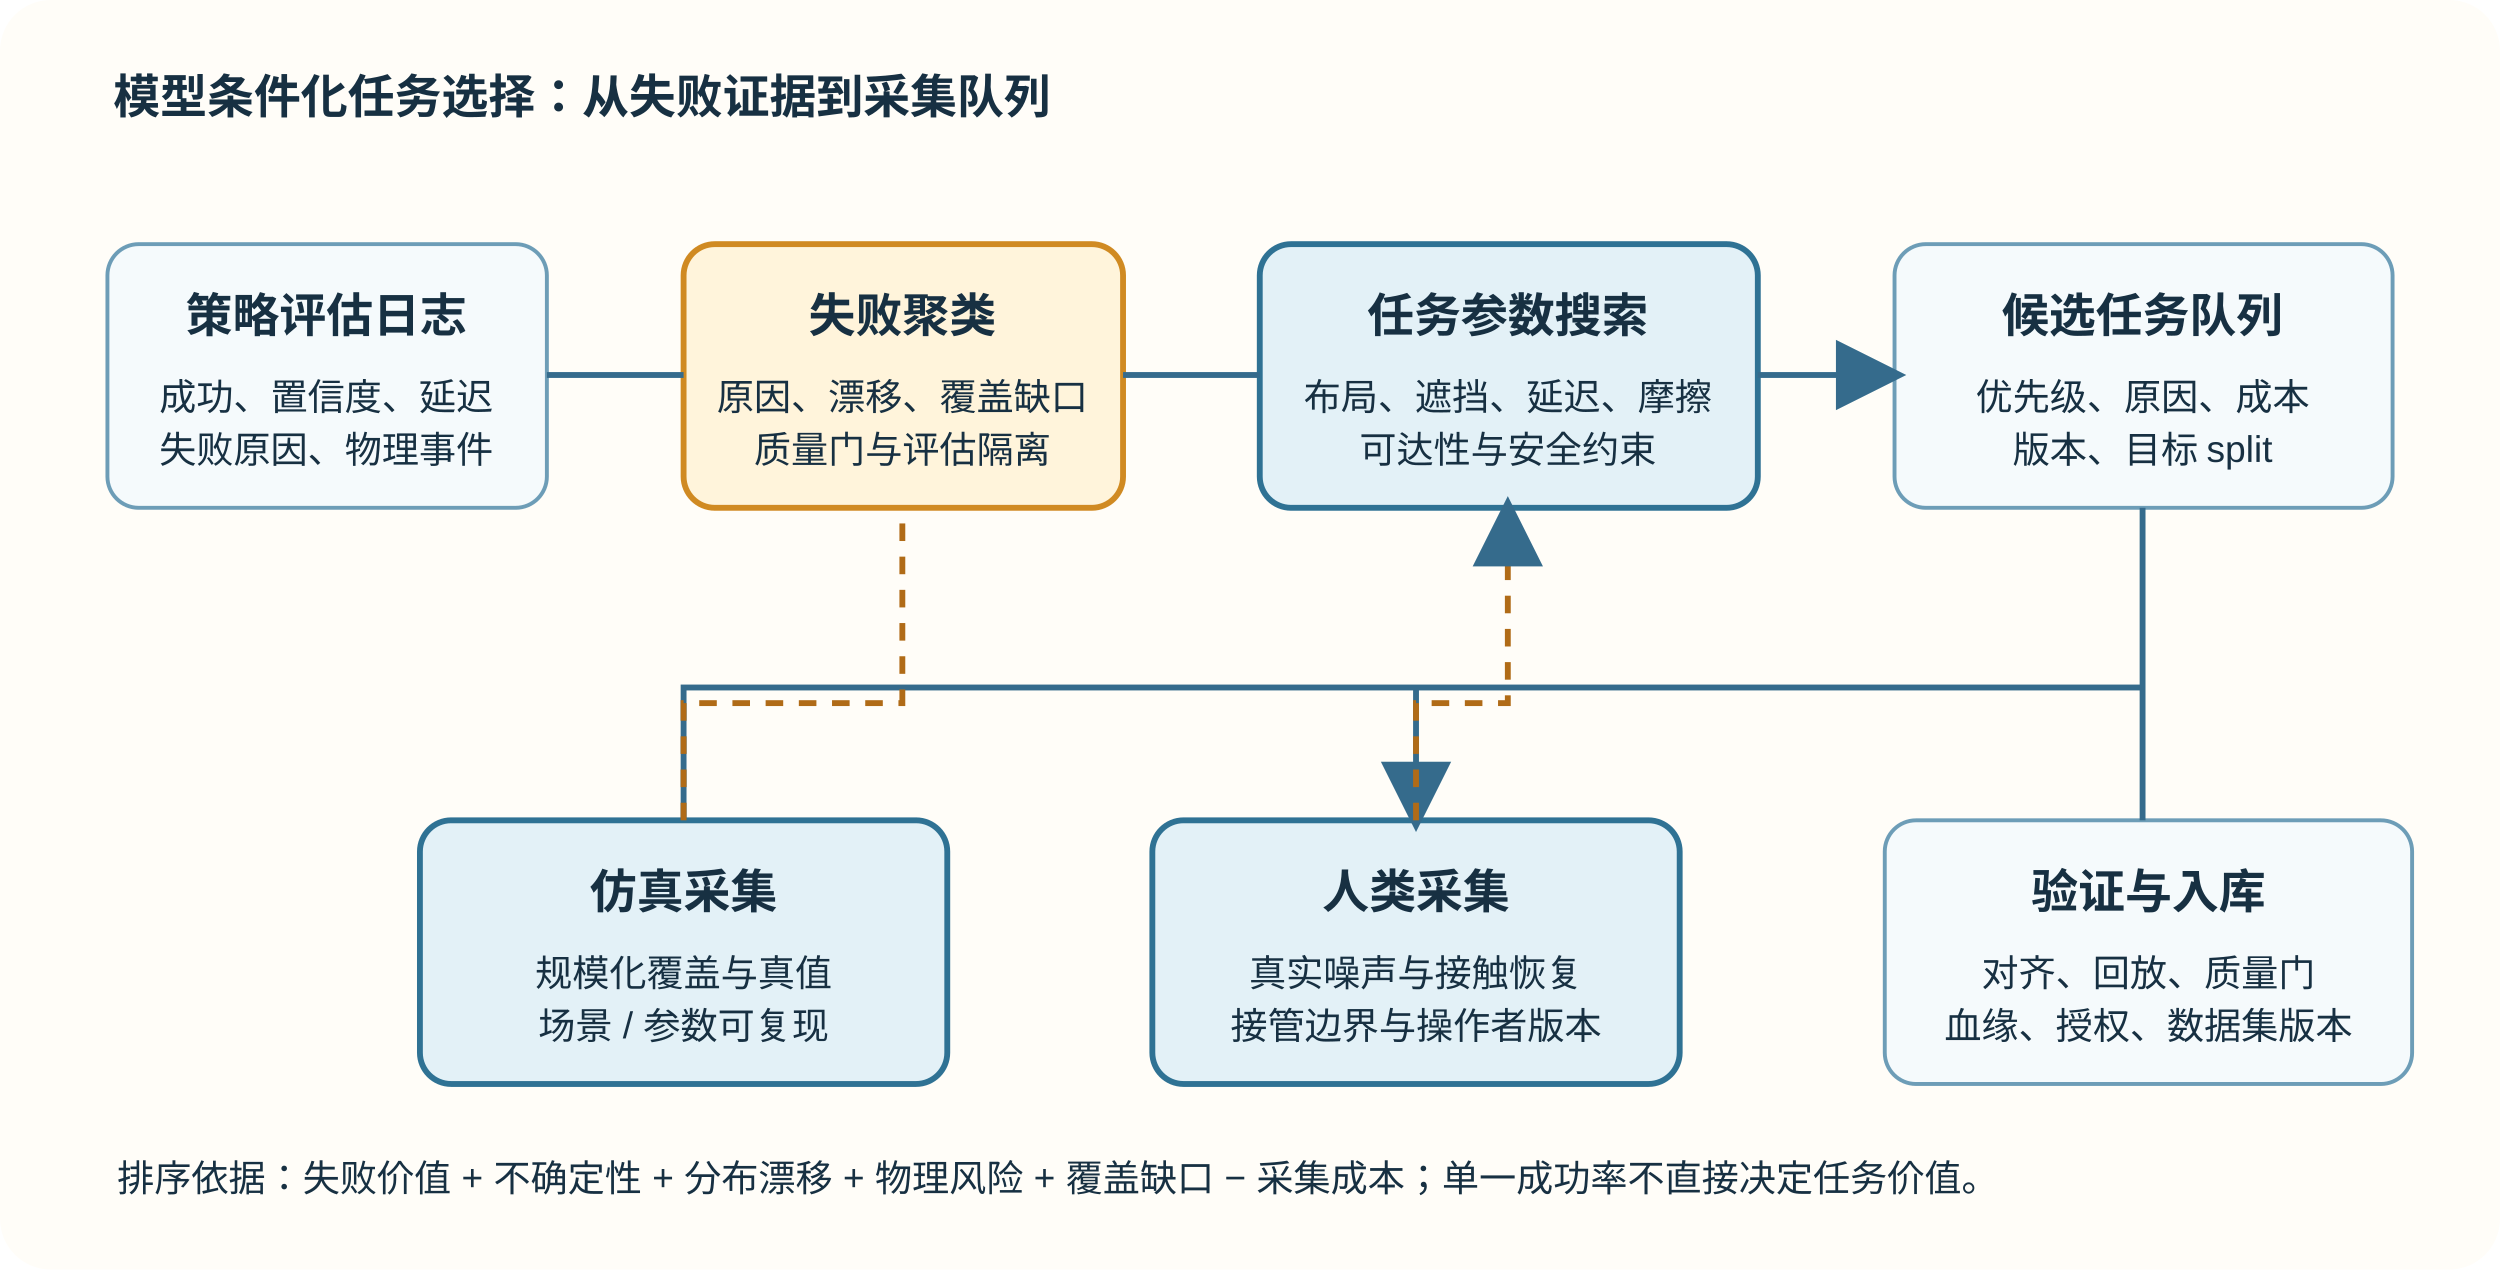
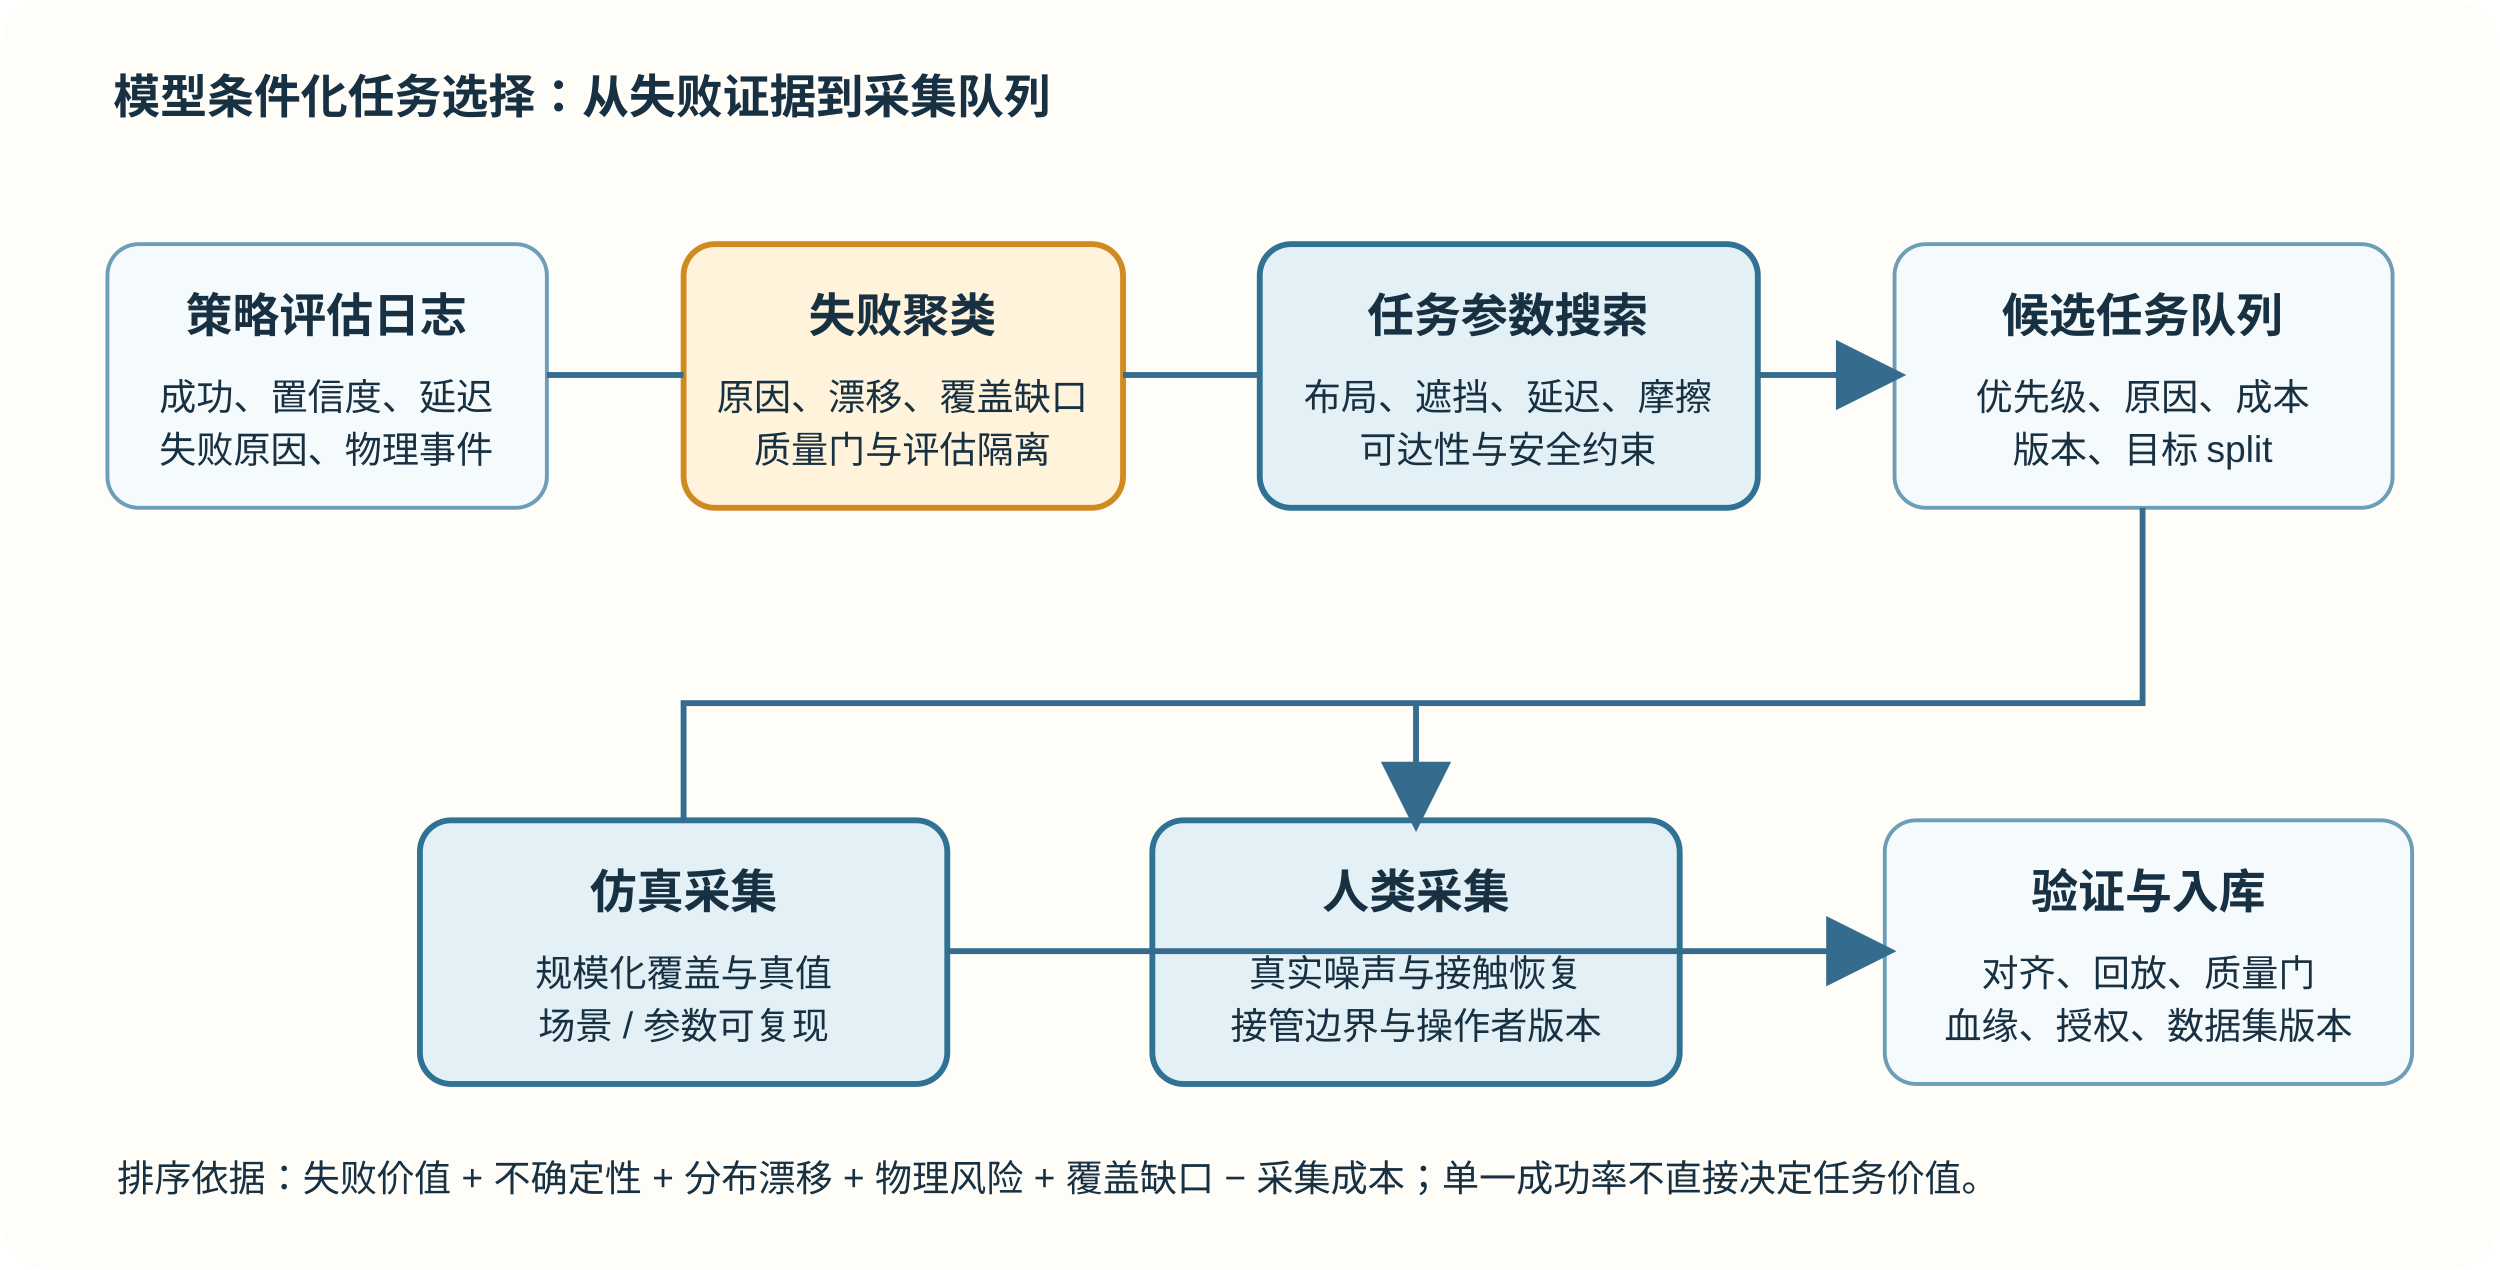
<svg xmlns="http://www.w3.org/2000/svg" viewBox="0 0 1280 650" role="img" aria-labelledby="title desc">
  <defs>
    <marker id="arrow" markerWidth="12" markerHeight="12" refX="10" refY="6" orient="auto">
      <path d="M0 0L12 6L0 12z" fill="#356b8c" />
    </marker>
    <style>text{font-family:Arial,'Noto Sans SC',sans-serif;fill:#173042}.box{fill:#f5fafc;stroke:#6d9db7;stroke-width:2}.main{fill:#e3f1f7;stroke:#2f7294;stroke-width:3}.gate{fill:#fff4db;stroke:#d08a22;stroke-width:3}.small{font-size:19px}.label{font-size:24px;font-weight:700}.line{stroke:#356b8c;stroke-width:3;fill:none;marker-end:url(#arrow)}.dash{stroke:#b06b17;stroke-width:3;fill:none;stroke-dasharray:9 8;marker-end:url(#arrow)}</style>
  </defs>
  <rect width="1280" height="650" rx="26" fill="#fffdf8" />
  <text x="58" y="58" class="label">模型条件化任务选择：从失败证据到采集队列</text>
  <rect x="55" y="125" width="225" height="135" rx="16" class="box" />
  <text x="167" y="170" text-anchor="middle" class="label">策略评估日志</text>
  <text x="167" y="210" text-anchor="middle" class="small">成功、置信度、延迟</text>
  <text x="167" y="237" text-anchor="middle" class="small">失败原因、物理事件</text>
  <rect x="350" y="125" width="225" height="135" rx="16" class="gate" />
  <text x="462" y="170" text-anchor="middle" class="label">失败聚类</text>
  <text x="462" y="210" text-anchor="middle" class="small">原因、漂移、覆盖缺口</text>
  <text x="462" y="237" text-anchor="middle" class="small">质量门与评估隔离</text>
  <rect x="645" y="125" width="255" height="135" rx="16" class="main" />
  <text x="772" y="170" text-anchor="middle" class="label">任务参数搜索</text>
  <text x="772" y="210" text-anchor="middle" class="small">布局、遮挡、延迟、摩擦</text>
  <text x="772" y="237" text-anchor="middle" class="small">可达性与安全约束</text>
  <rect x="970" y="125" width="255" height="135" rx="16" class="box" />
  <text x="1097" y="170" text-anchor="middle" class="label">候选任务队列</text>
  <text x="1097" y="210" text-anchor="middle" class="small">优先级、原因、成本</text>
  <text x="1097" y="237" text-anchor="middle" class="small">版本、目标 split</text>
  <path d="M280 192h70M575 192h70M900 192h70" class="line" />
  <rect x="215" y="420" width="270" height="135" rx="16" class="main" />
  <text x="350" y="465" text-anchor="middle" class="label">仿真采集</text>
  <text x="350" y="505" text-anchor="middle" class="small">规模化覆盖与真值</text>
  <text x="350" y="532" text-anchor="middle" class="small">场景 / 参数可复现</text>
  <rect x="590" y="420" width="270" height="135" rx="16" class="main" />
  <text x="725" y="465" text-anchor="middle" class="label">人类采集</text>
  <text x="725" y="505" text-anchor="middle" class="small">真实噪声与接触恢复</text>
  <text x="725" y="532" text-anchor="middle" class="small">接管边界与操作者版本</text>
  <rect x="965" y="420" width="270" height="135" rx="16" class="box" />
  <text x="1100" y="465" text-anchor="middle" class="label">验证与入库</text>
  <text x="1100" y="505" text-anchor="middle" class="small">对齐、回放、质量门</text>
  <text x="1100" y="532" text-anchor="middle" class="small">血缘、授权、数据集版本</text>
-   <path d="M1097 260v92H350v68M1097 260v160M1097 260v92H725v68" class="line" />
-   <path d="M350 420V360H462V260M725 420V360H772V260" class="dash" />
+   <path d="M1097 260v100H350v60M1097 260v100H725v60" class="line" />
+   <path d="M485 487h480M860 487h105" class="line" />
  <text x="60" y="610" class="small">排序依据：失败价值 + 不确定性 + 分布漂移 + 物理风险 + 覆盖缺口 − 采集成本；单一成功率不直接决定任务价值。</text>
</svg>
